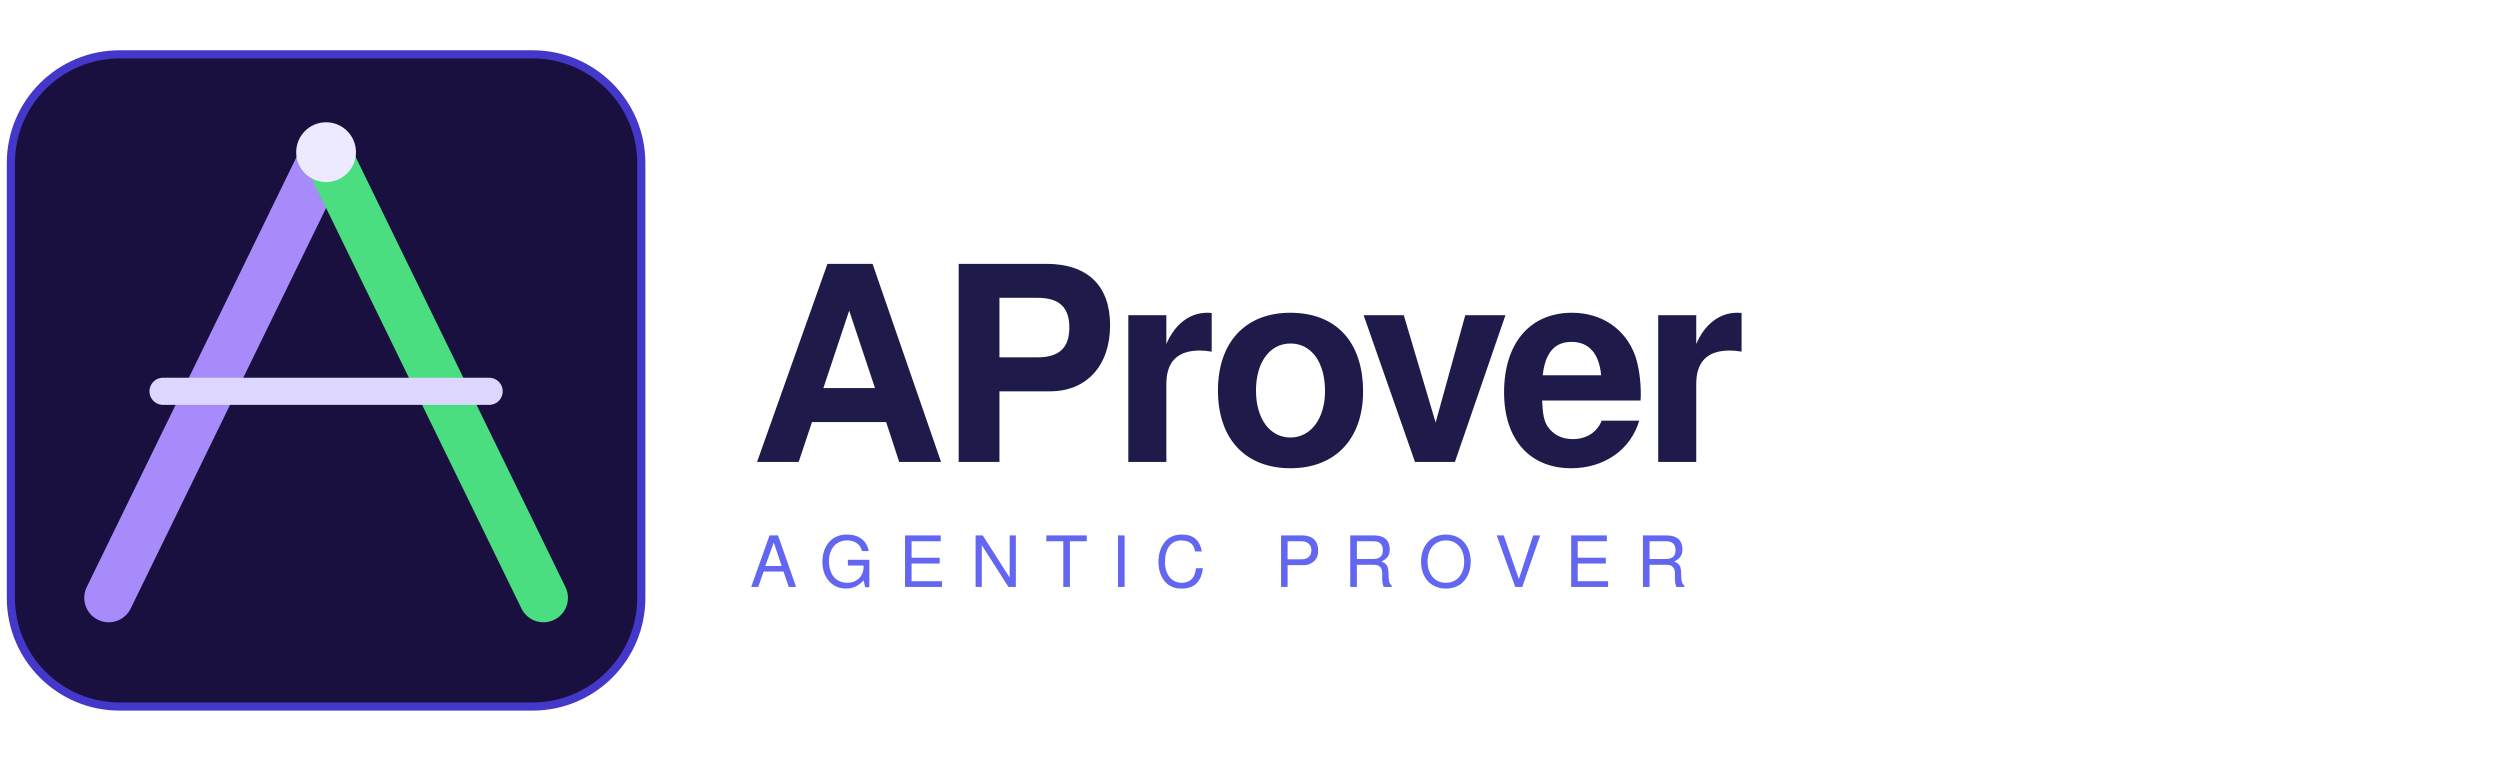
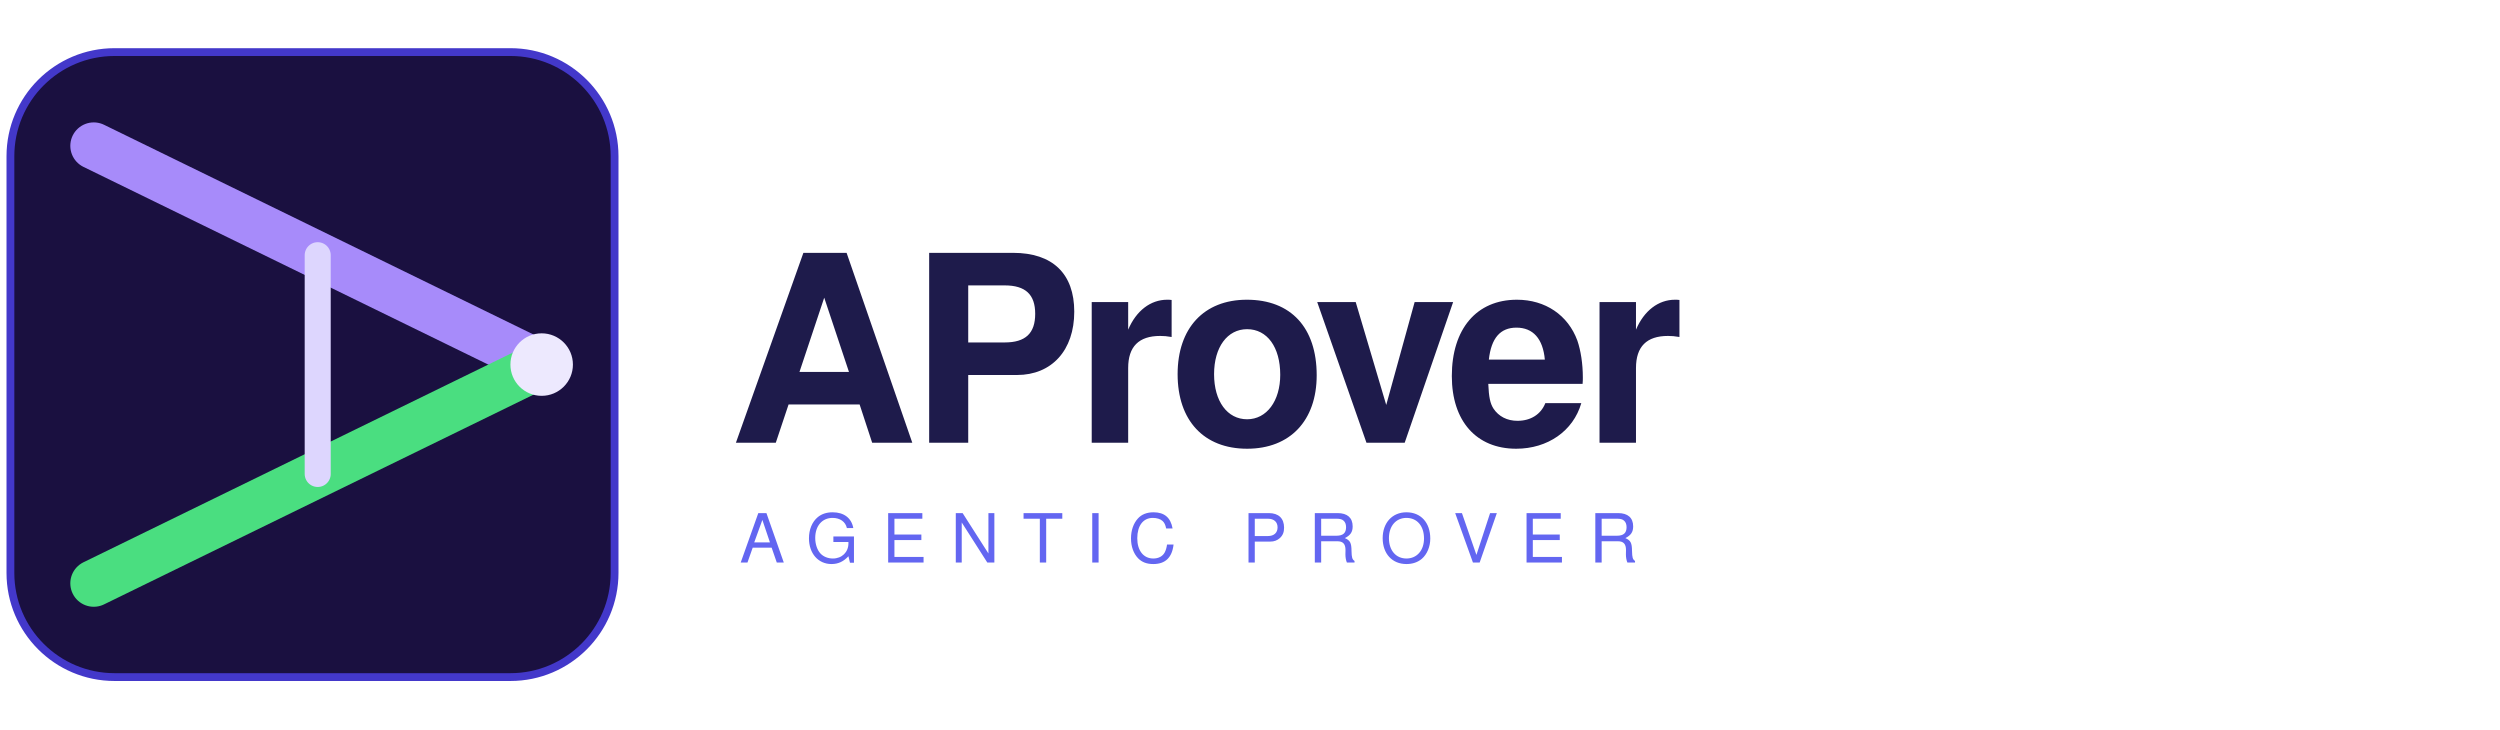
- <svg xmlns="http://www.w3.org/2000/svg" viewBox="0 0 460 140" width="460" height="140">
-   <rect x="2" y="10" width="116" height="120" rx="20" ry="20" fill="#1a1040" stroke="#4338ca" stroke-width="1.5" />
-   <line x1="60" y1="28" x2="20" y2="110" stroke="#a78bfa" stroke-width="9" stroke-linecap="round" />
-   <line x1="60" y1="28" x2="100" y2="110" stroke="#4ade80" stroke-width="9" stroke-linecap="round" />
-   <line x1="30" y1="72" x2="90" y2="72" stroke="#ddd6fe" stroke-width="5" stroke-linecap="round" />
-   <circle cx="60" cy="28" r="5.5" fill="#ede9fe" />
-   <text x="138" y="85" font-family="'Helvetica Neue', Helvetica, Arial, sans-serif" font-size="50" font-weight="700" fill="#1e1b4b" letter-spacing="-1.5">AProver</text>
-   <text x="138" y="108" font-family="'Helvetica Neue', Helvetica, Arial, sans-serif" font-size="13" font-weight="500" fill="#6366f1" letter-spacing="4.5">AGENTIC PROVER</text>
+ <svg xmlns="http://www.w3.org/2000/svg" width="480" height="140" viewBox="0 0 480 140" role="img" aria-label="AProver – Agentic Prover">
+   <rect x="2" y="10" width="116" height="120" rx="20" fill="#1a1040" stroke="#4338ca" stroke-width="1.5" />
+   <line x1="18" y1="28" x2="104" y2="70" stroke="#a78bfa" stroke-width="9" stroke-linecap="round" />
+   <line x1="18" y1="112" x2="104" y2="70" stroke="#4ade80" stroke-width="9" stroke-linecap="round" />
+   <line x1="61" y1="49" x2="61" y2="91" stroke="#ddd6fe" stroke-width="5" stroke-linecap="round" />
+   <circle cx="104" cy="70" r="6" fill="#ede9fe" />
+   <text x="140" y="85" font-family="'Helvetica Neue', Helvetica, Arial, sans-serif" font-size="50" font-weight="700" fill="#1e1b4b" letter-spacing="-1.5">AProver</text>
+   <text x="142" y="108" font-family="'Helvetica Neue', Helvetica, Arial, sans-serif" font-size="13" font-weight="500" fill="#6366f1" letter-spacing="4.5">AGENTIC PROVER</text>
</svg>
